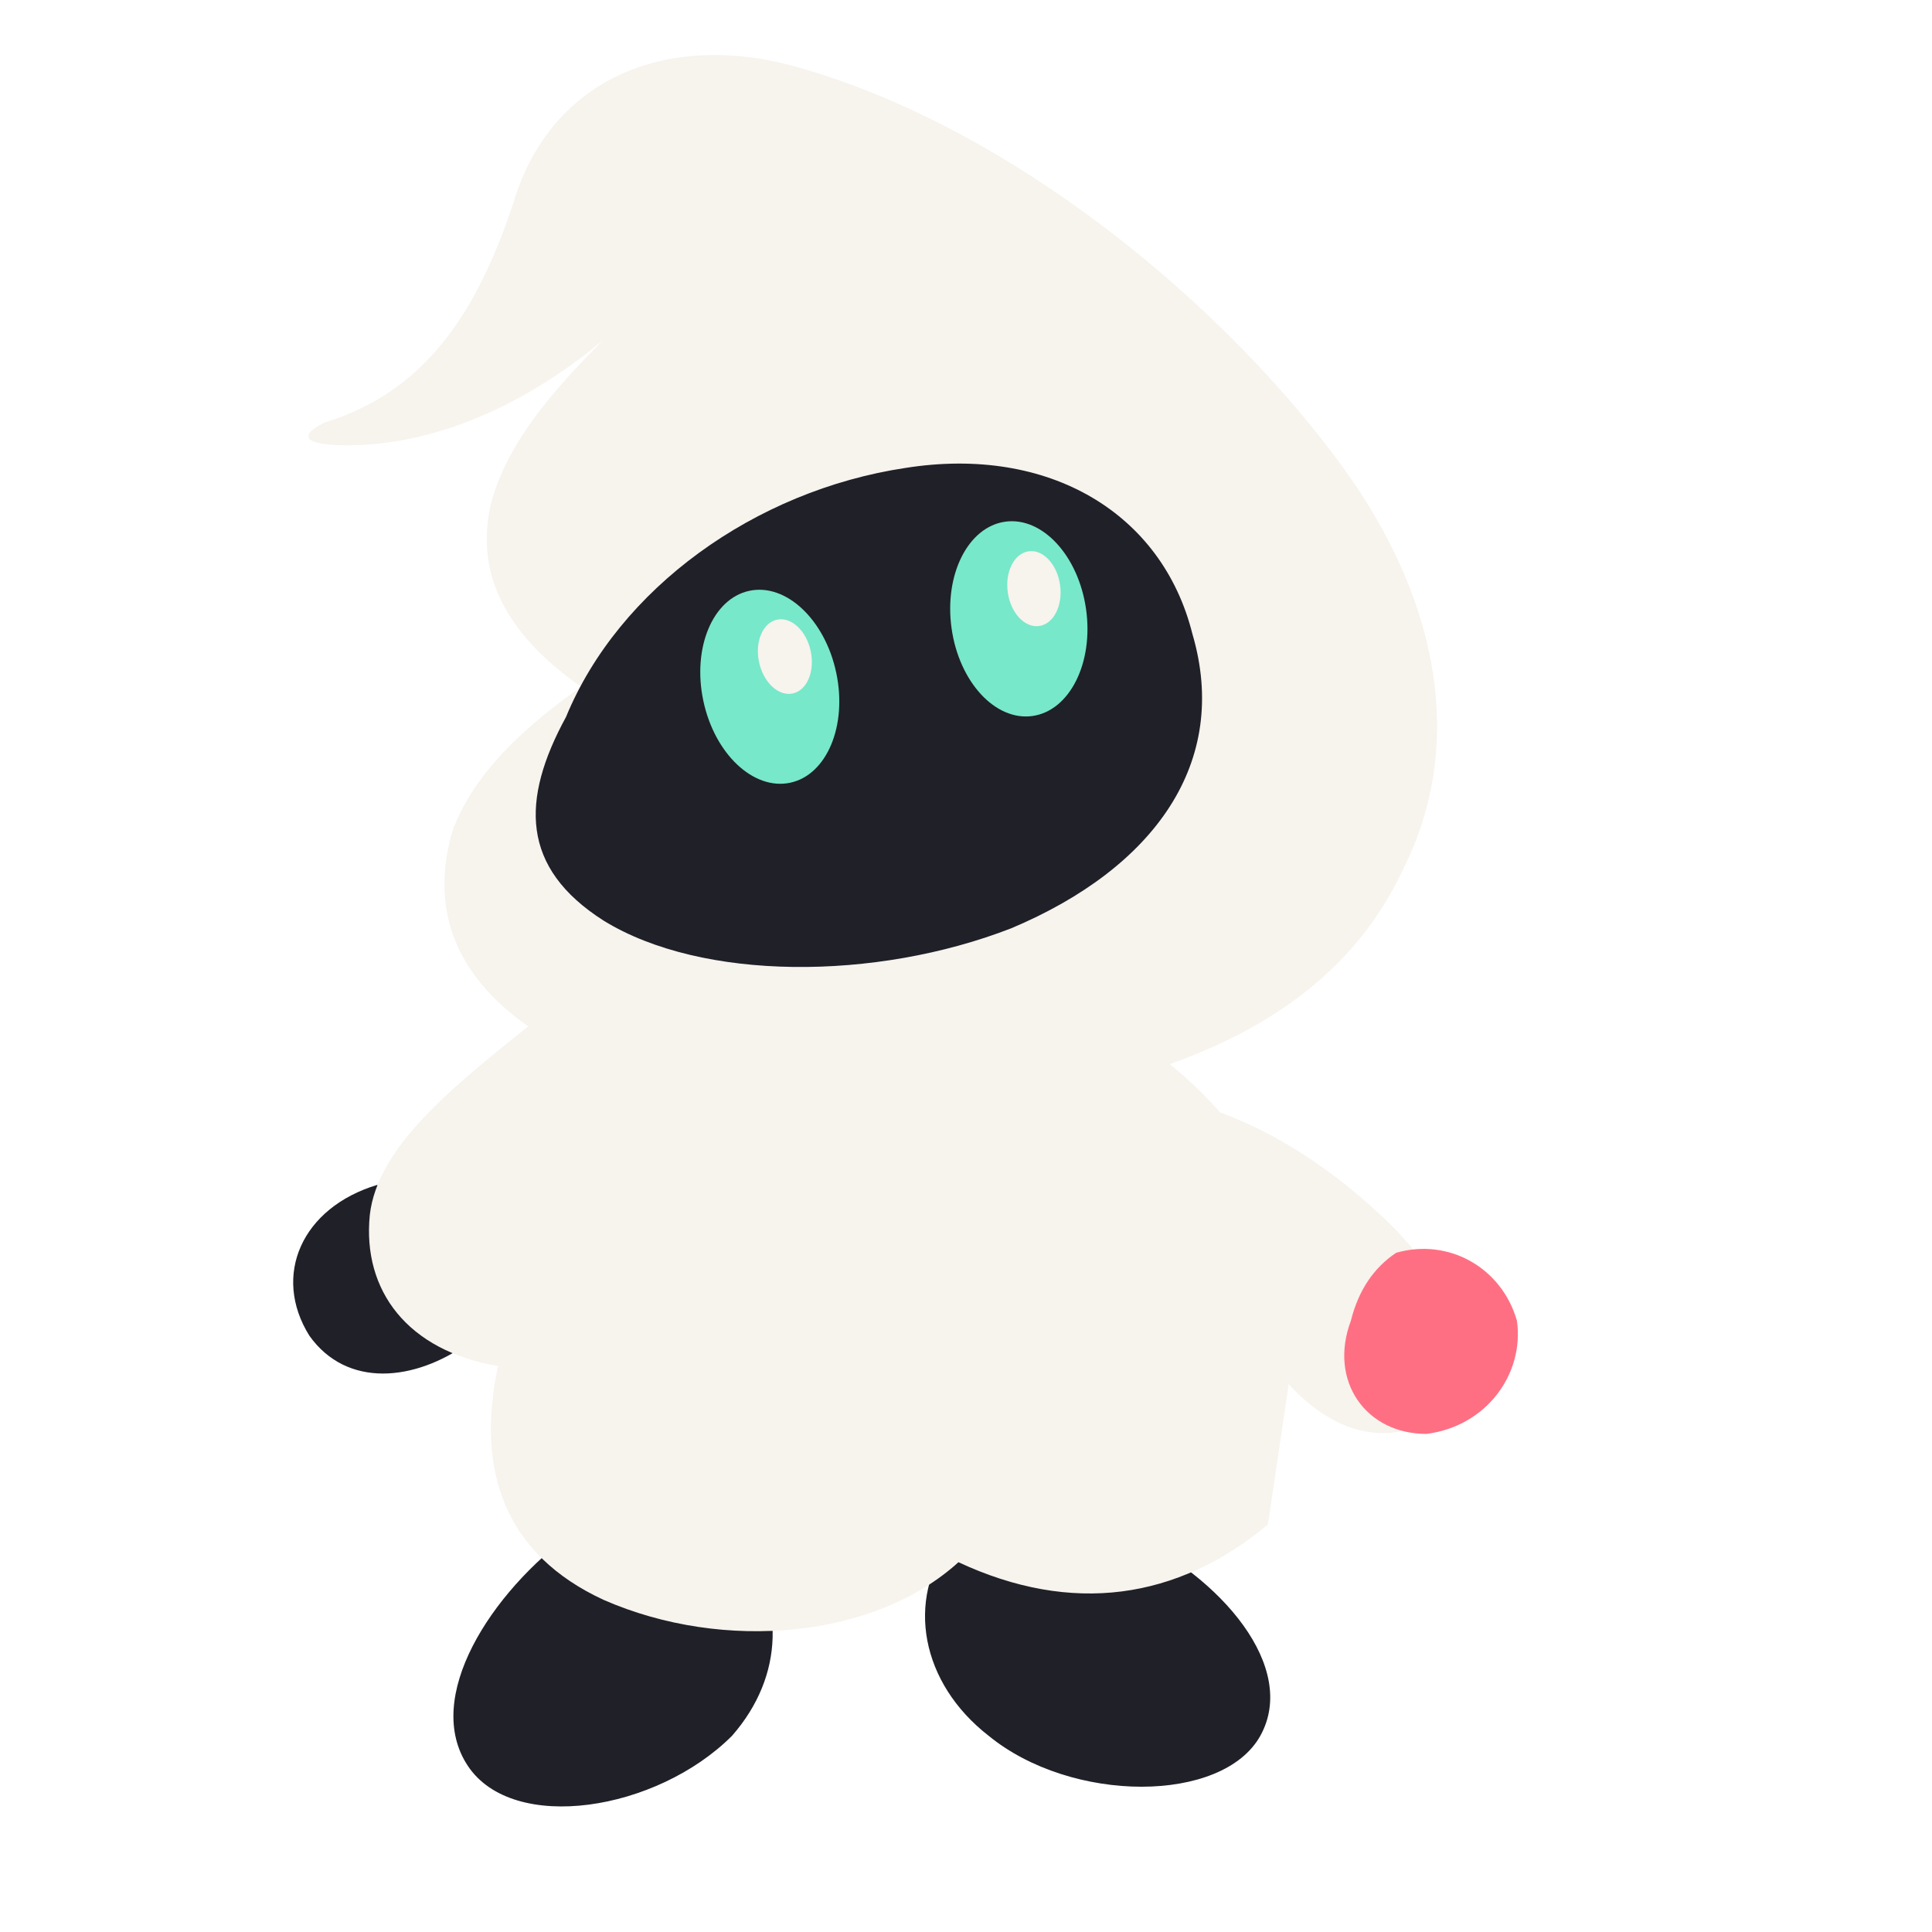
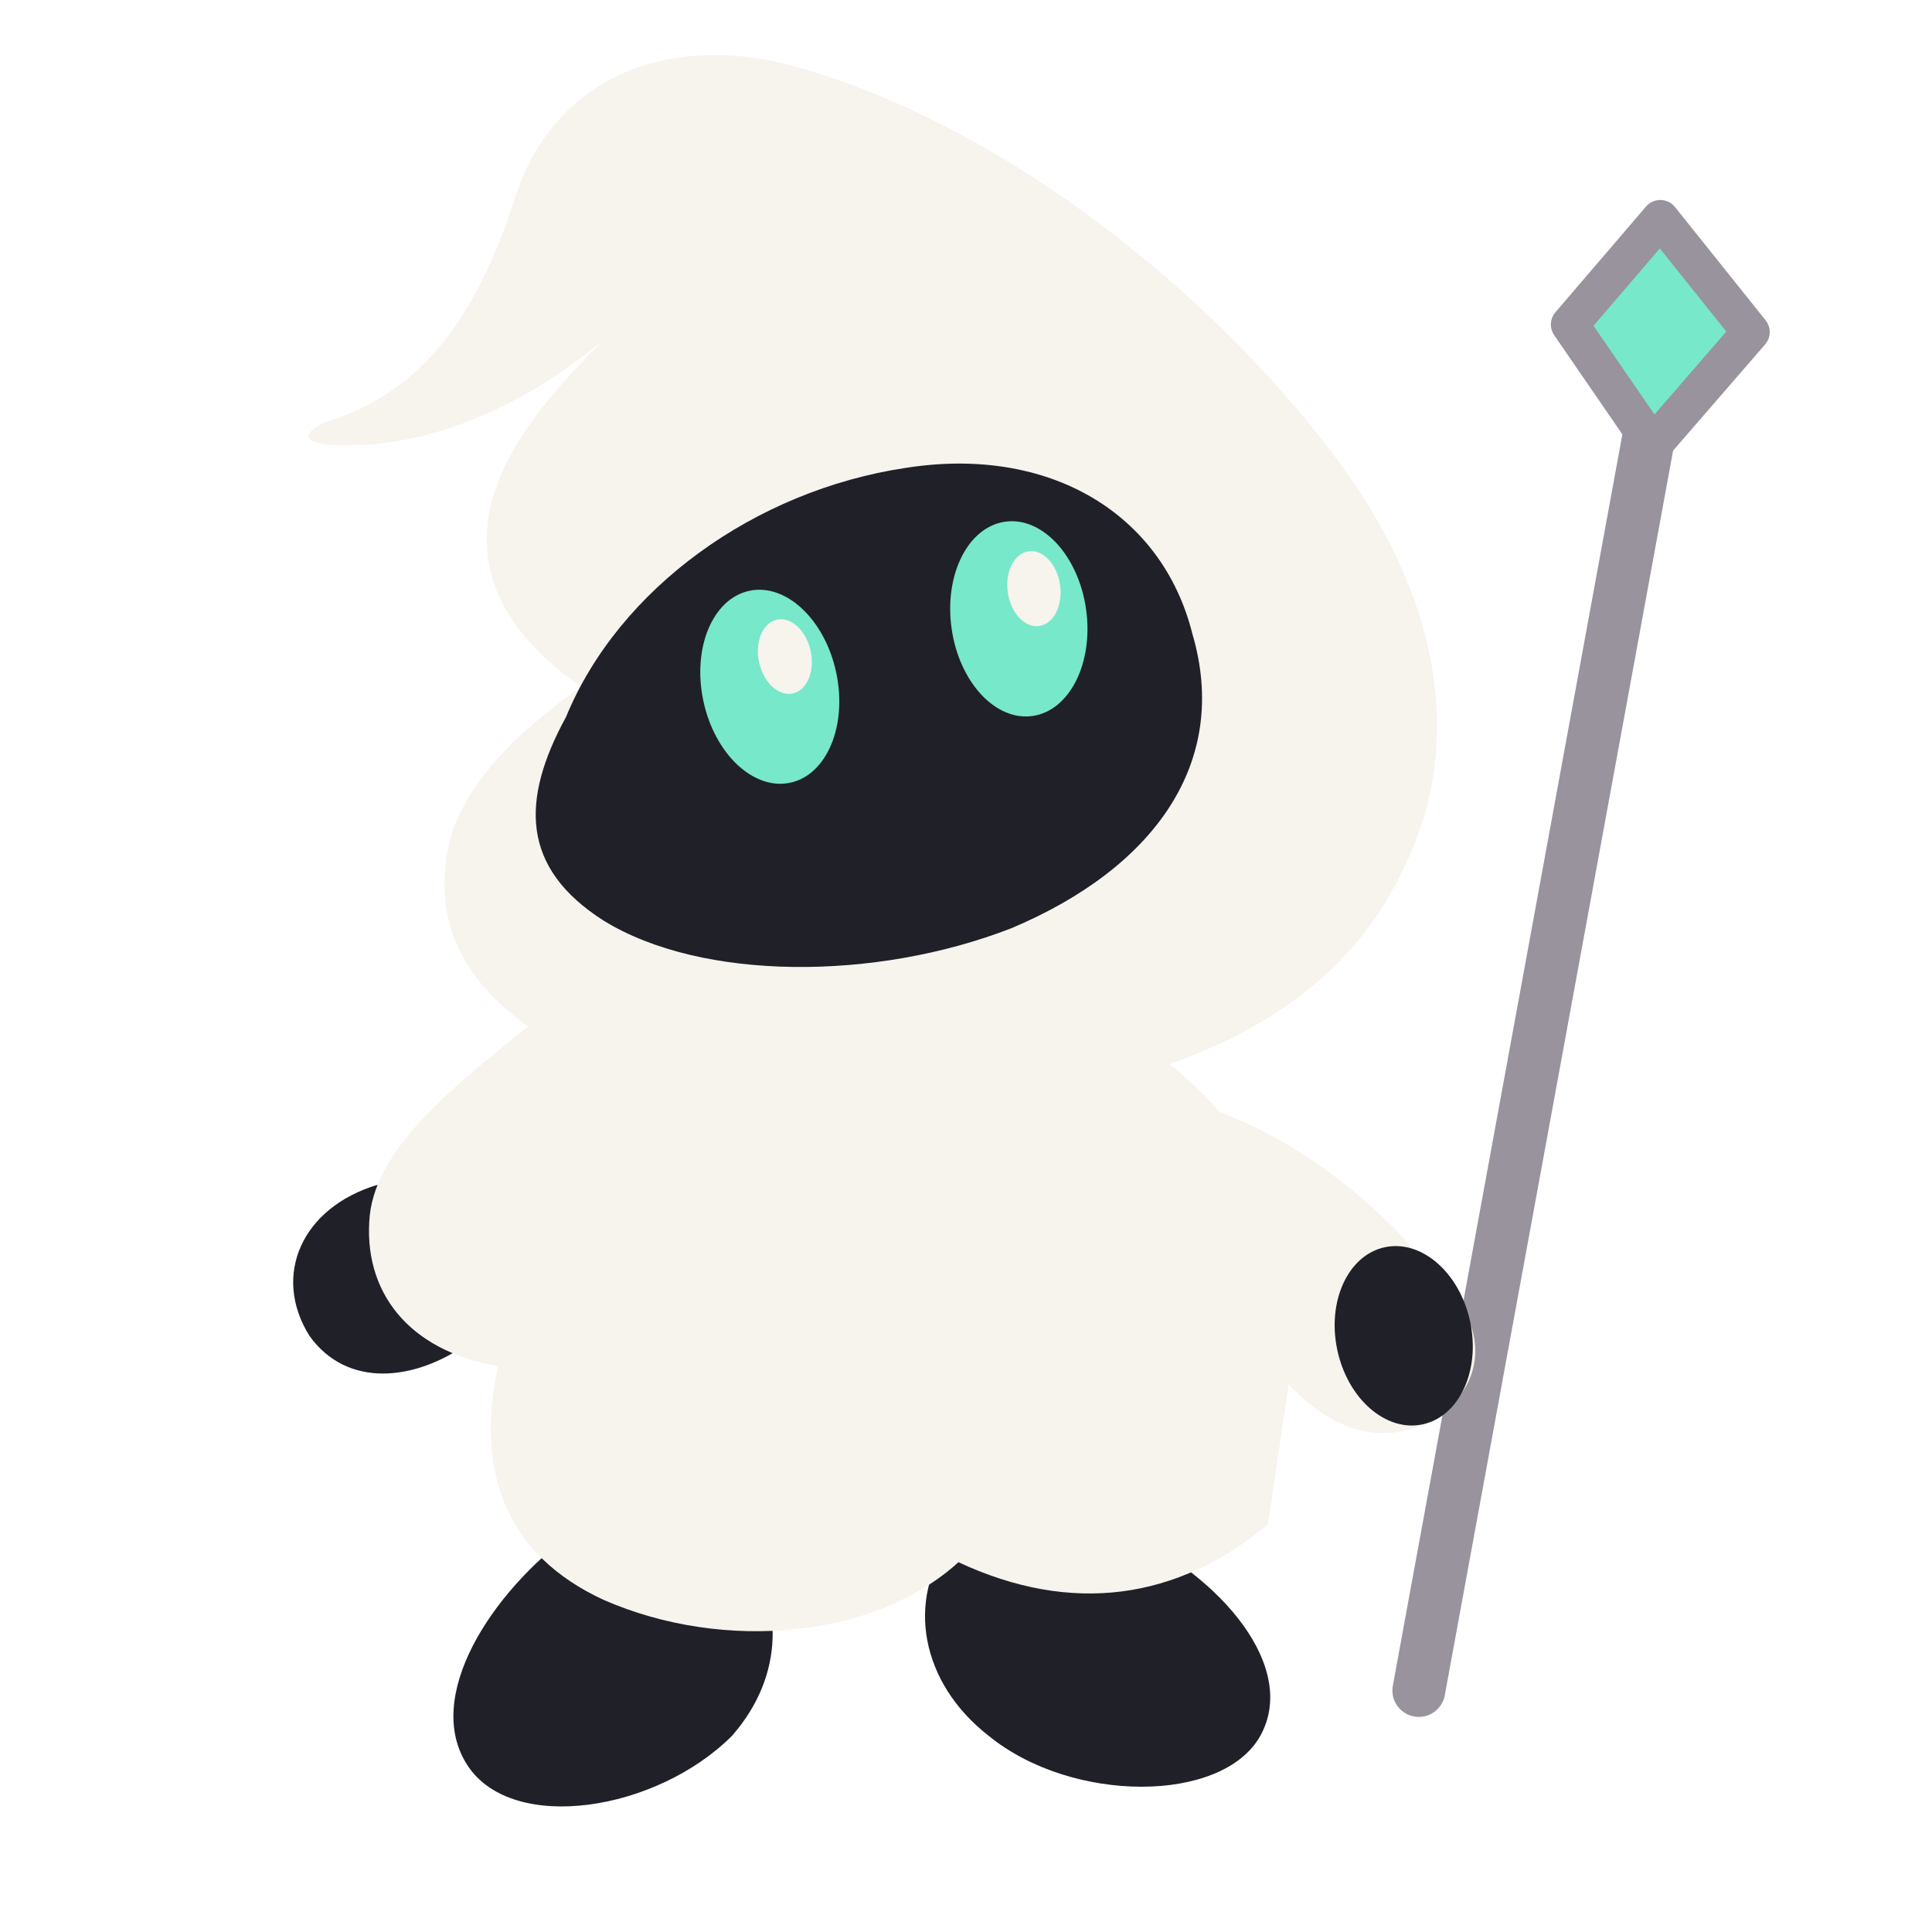
<svg xmlns="http://www.w3.org/2000/svg" viewBox="0 0 256 256">
  <path fill="#202029" d="M76 203c-11 8-20 22-14 31 6 9 25 6 35-4 7-8 7-18 1-26l-22-1Zm50 1c-6 8-4 19 5 26 11 9 31 9 36 0 5-9-5-21-18-27l-23 1ZM50 157c-10 3-14 12-9 20 5 7 14 6 21 1l-12-21Z" />
+   <path fill="none" stroke="#98939d" stroke-width="7" stroke-linecap="round" d="M188 224 219 55" />
+   <path fill="#77e8c9" stroke="#98939d" stroke-width="5" stroke-linejoin="round" d="m220 29 12 15-13 15-11-16 12-14Z" />
  <path fill="#f7f3ed" d="M43 56c13-4 20-14 25-29 5-17 21-23 38-18 28 8 56 31 72 53 13 18 16 37 8 53-6 13-17 21-31 26 11 9 17 20 17 34l-4 27c-12 10-26 12-41 5-11 10-31 12-47 5-13-6-17-17-14-31-12-2-18-10-17-20 1-9 11-17 21-25-10-7-13-16-10-26 3-8 10-14 17-19-10-7-14-15-12-24 2-8 8-15 15-22-12 10-24 14-34 14-5 0-7-1-3-3Z" />
  <path fill="#f7f3ed" d="M151 145c12 1 24 8 34 18l8 9c5 7 2 14-5 17-8 3-15-2-20-9l-22-17 5-18Z" />
+   <ellipse cx="186" cy="177" rx="9" ry="12" fill="#202029" transform="rotate(-12 186 177)" />
  <path fill="#202029" d="M75 95c7-17 25-30 45-33 19-3 34 6 38 22 5 17-5 31-24 39-18 7-41 7-54-1-11-7-11-16-5-27Z" />
  <ellipse cx="102" cy="91" rx="9" ry="13" fill="#77e8c9" transform="rotate(-12 102 91)" />
  <ellipse cx="135" cy="82" rx="9" ry="13" fill="#77e8c9" transform="rotate(-8 135 82)" />
  <ellipse cx="104" cy="87" rx="3.5" ry="5" fill="#f7f3ed" transform="rotate(-12 104 87)" />
  <ellipse cx="137" cy="78" rx="3.5" ry="5" fill="#f7f3ed" transform="rotate(-8 137 78)" />
-   <path fill="#ff6f83" d="M185 166c7-2 14 2 16 9 1 7-4 14-12 15-8 0-13-7-10-15 1-4 3-7 6-9Z" />
</svg>
